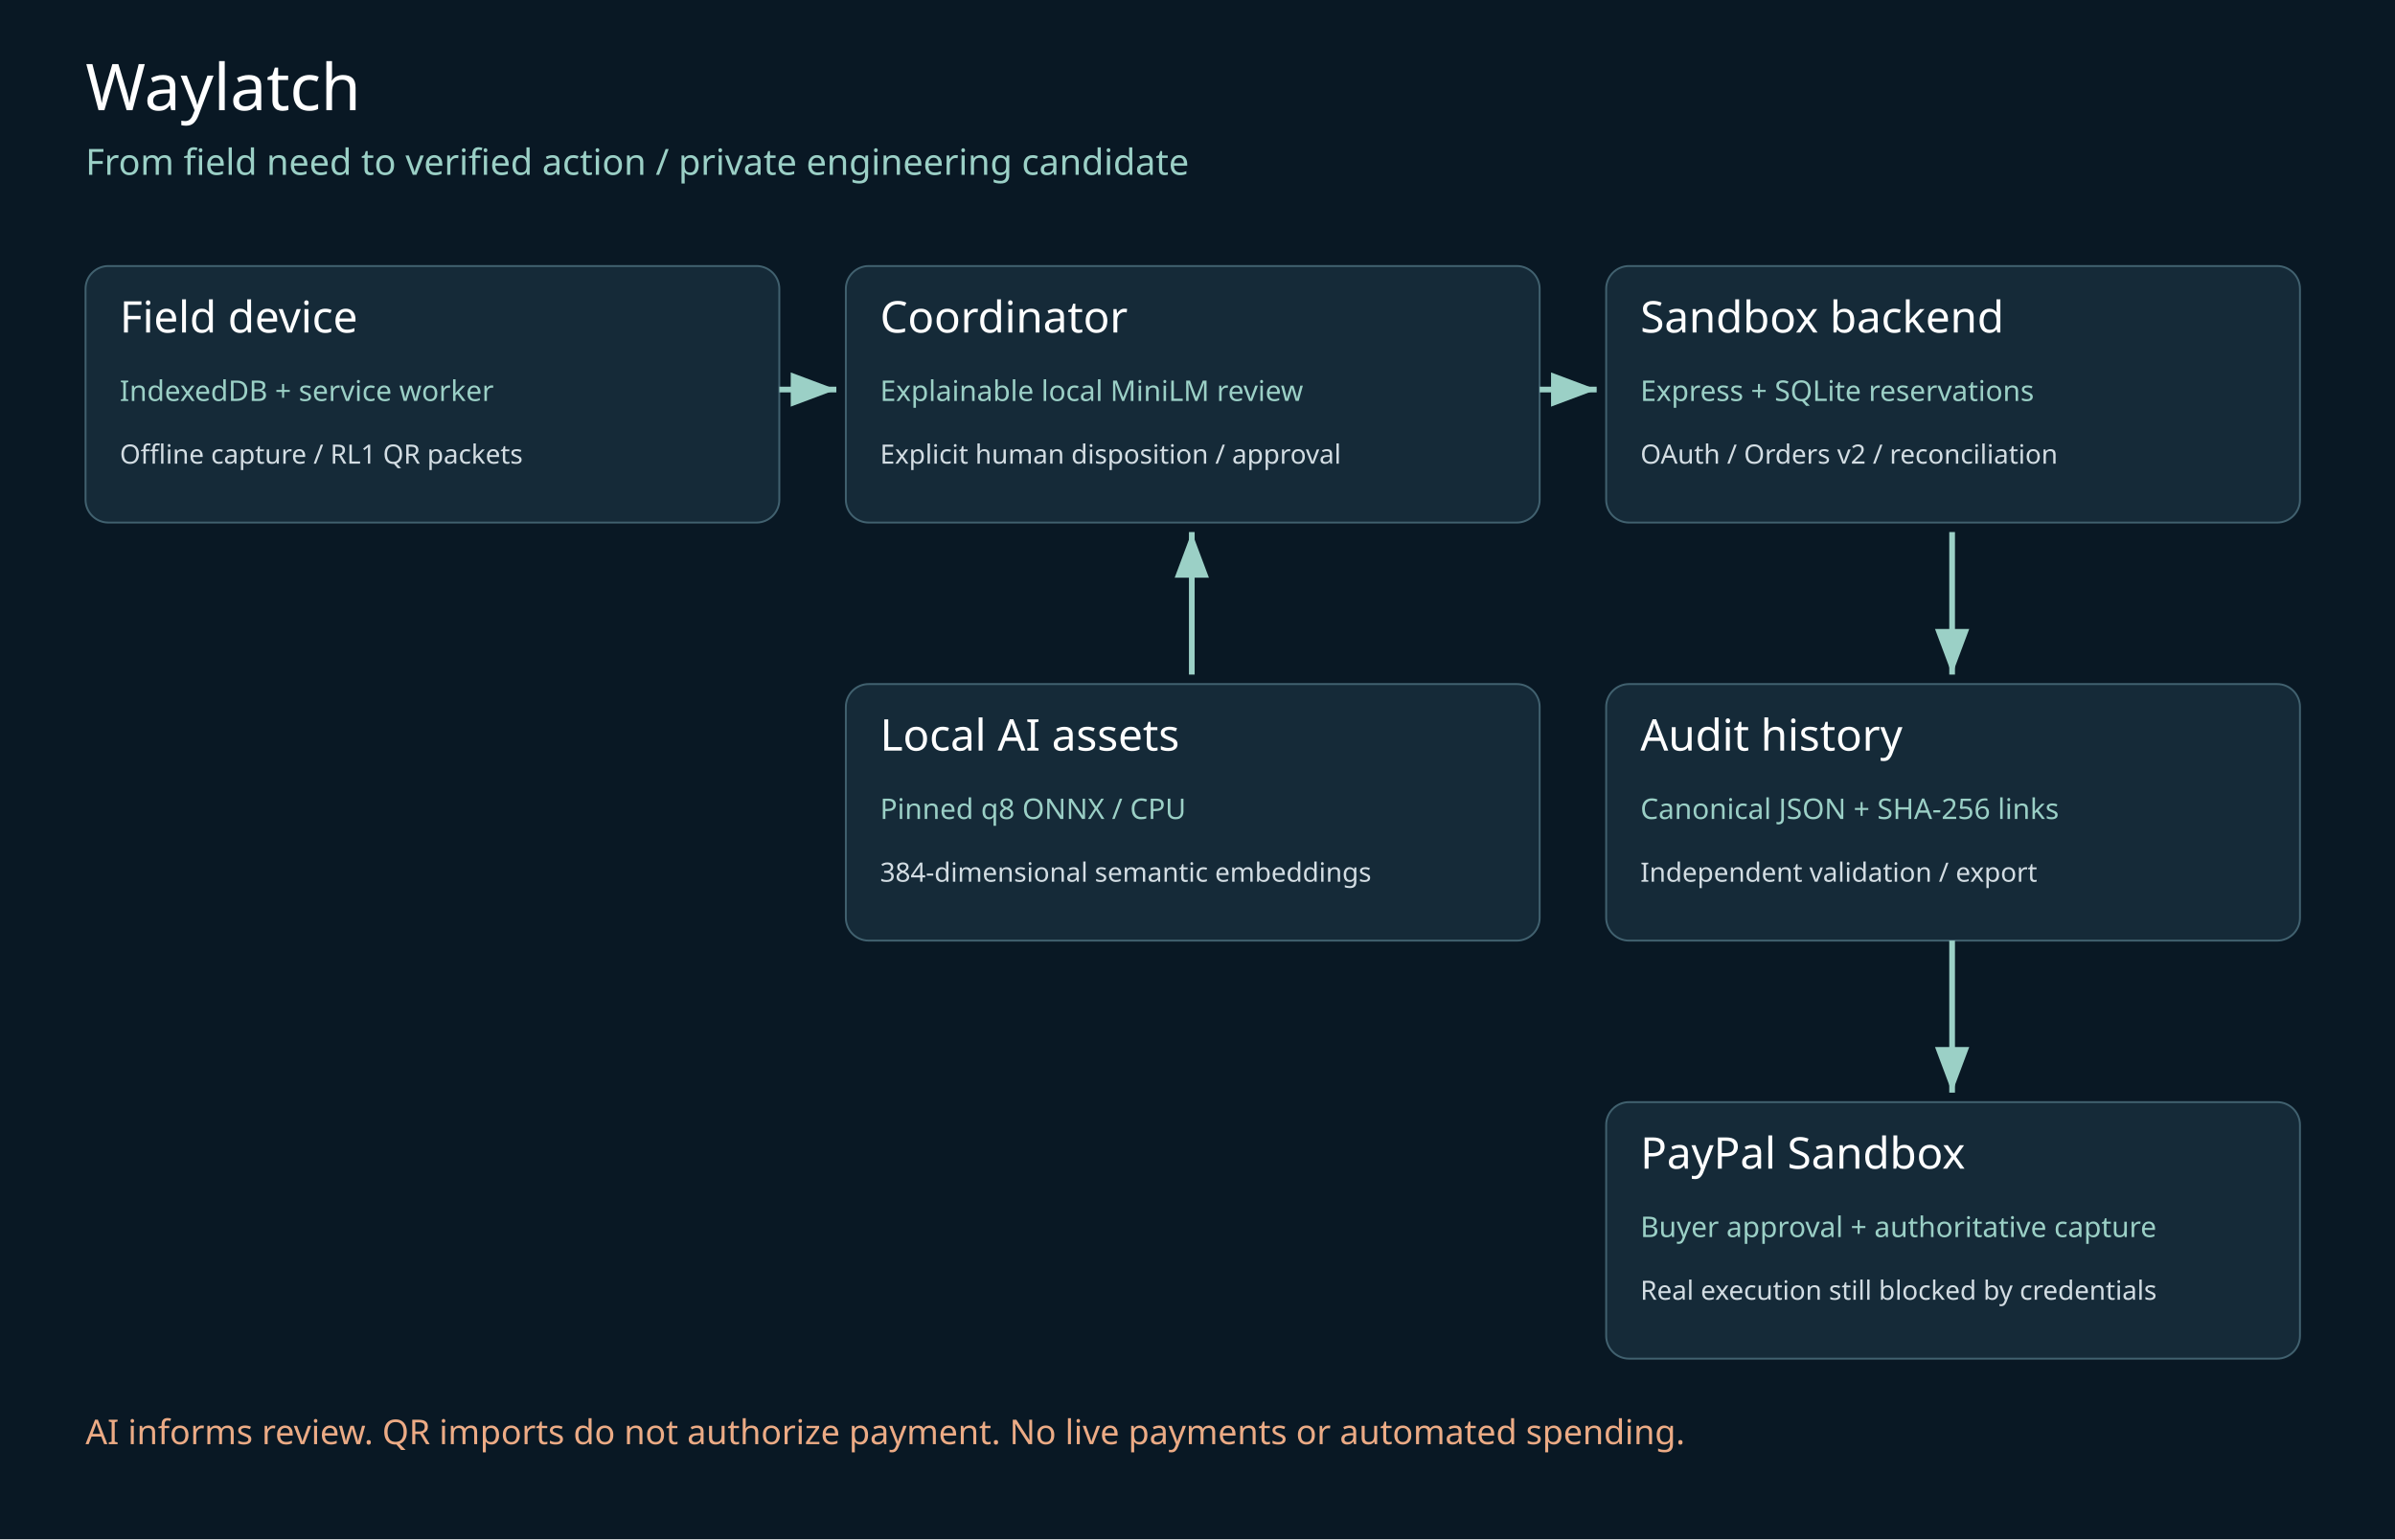
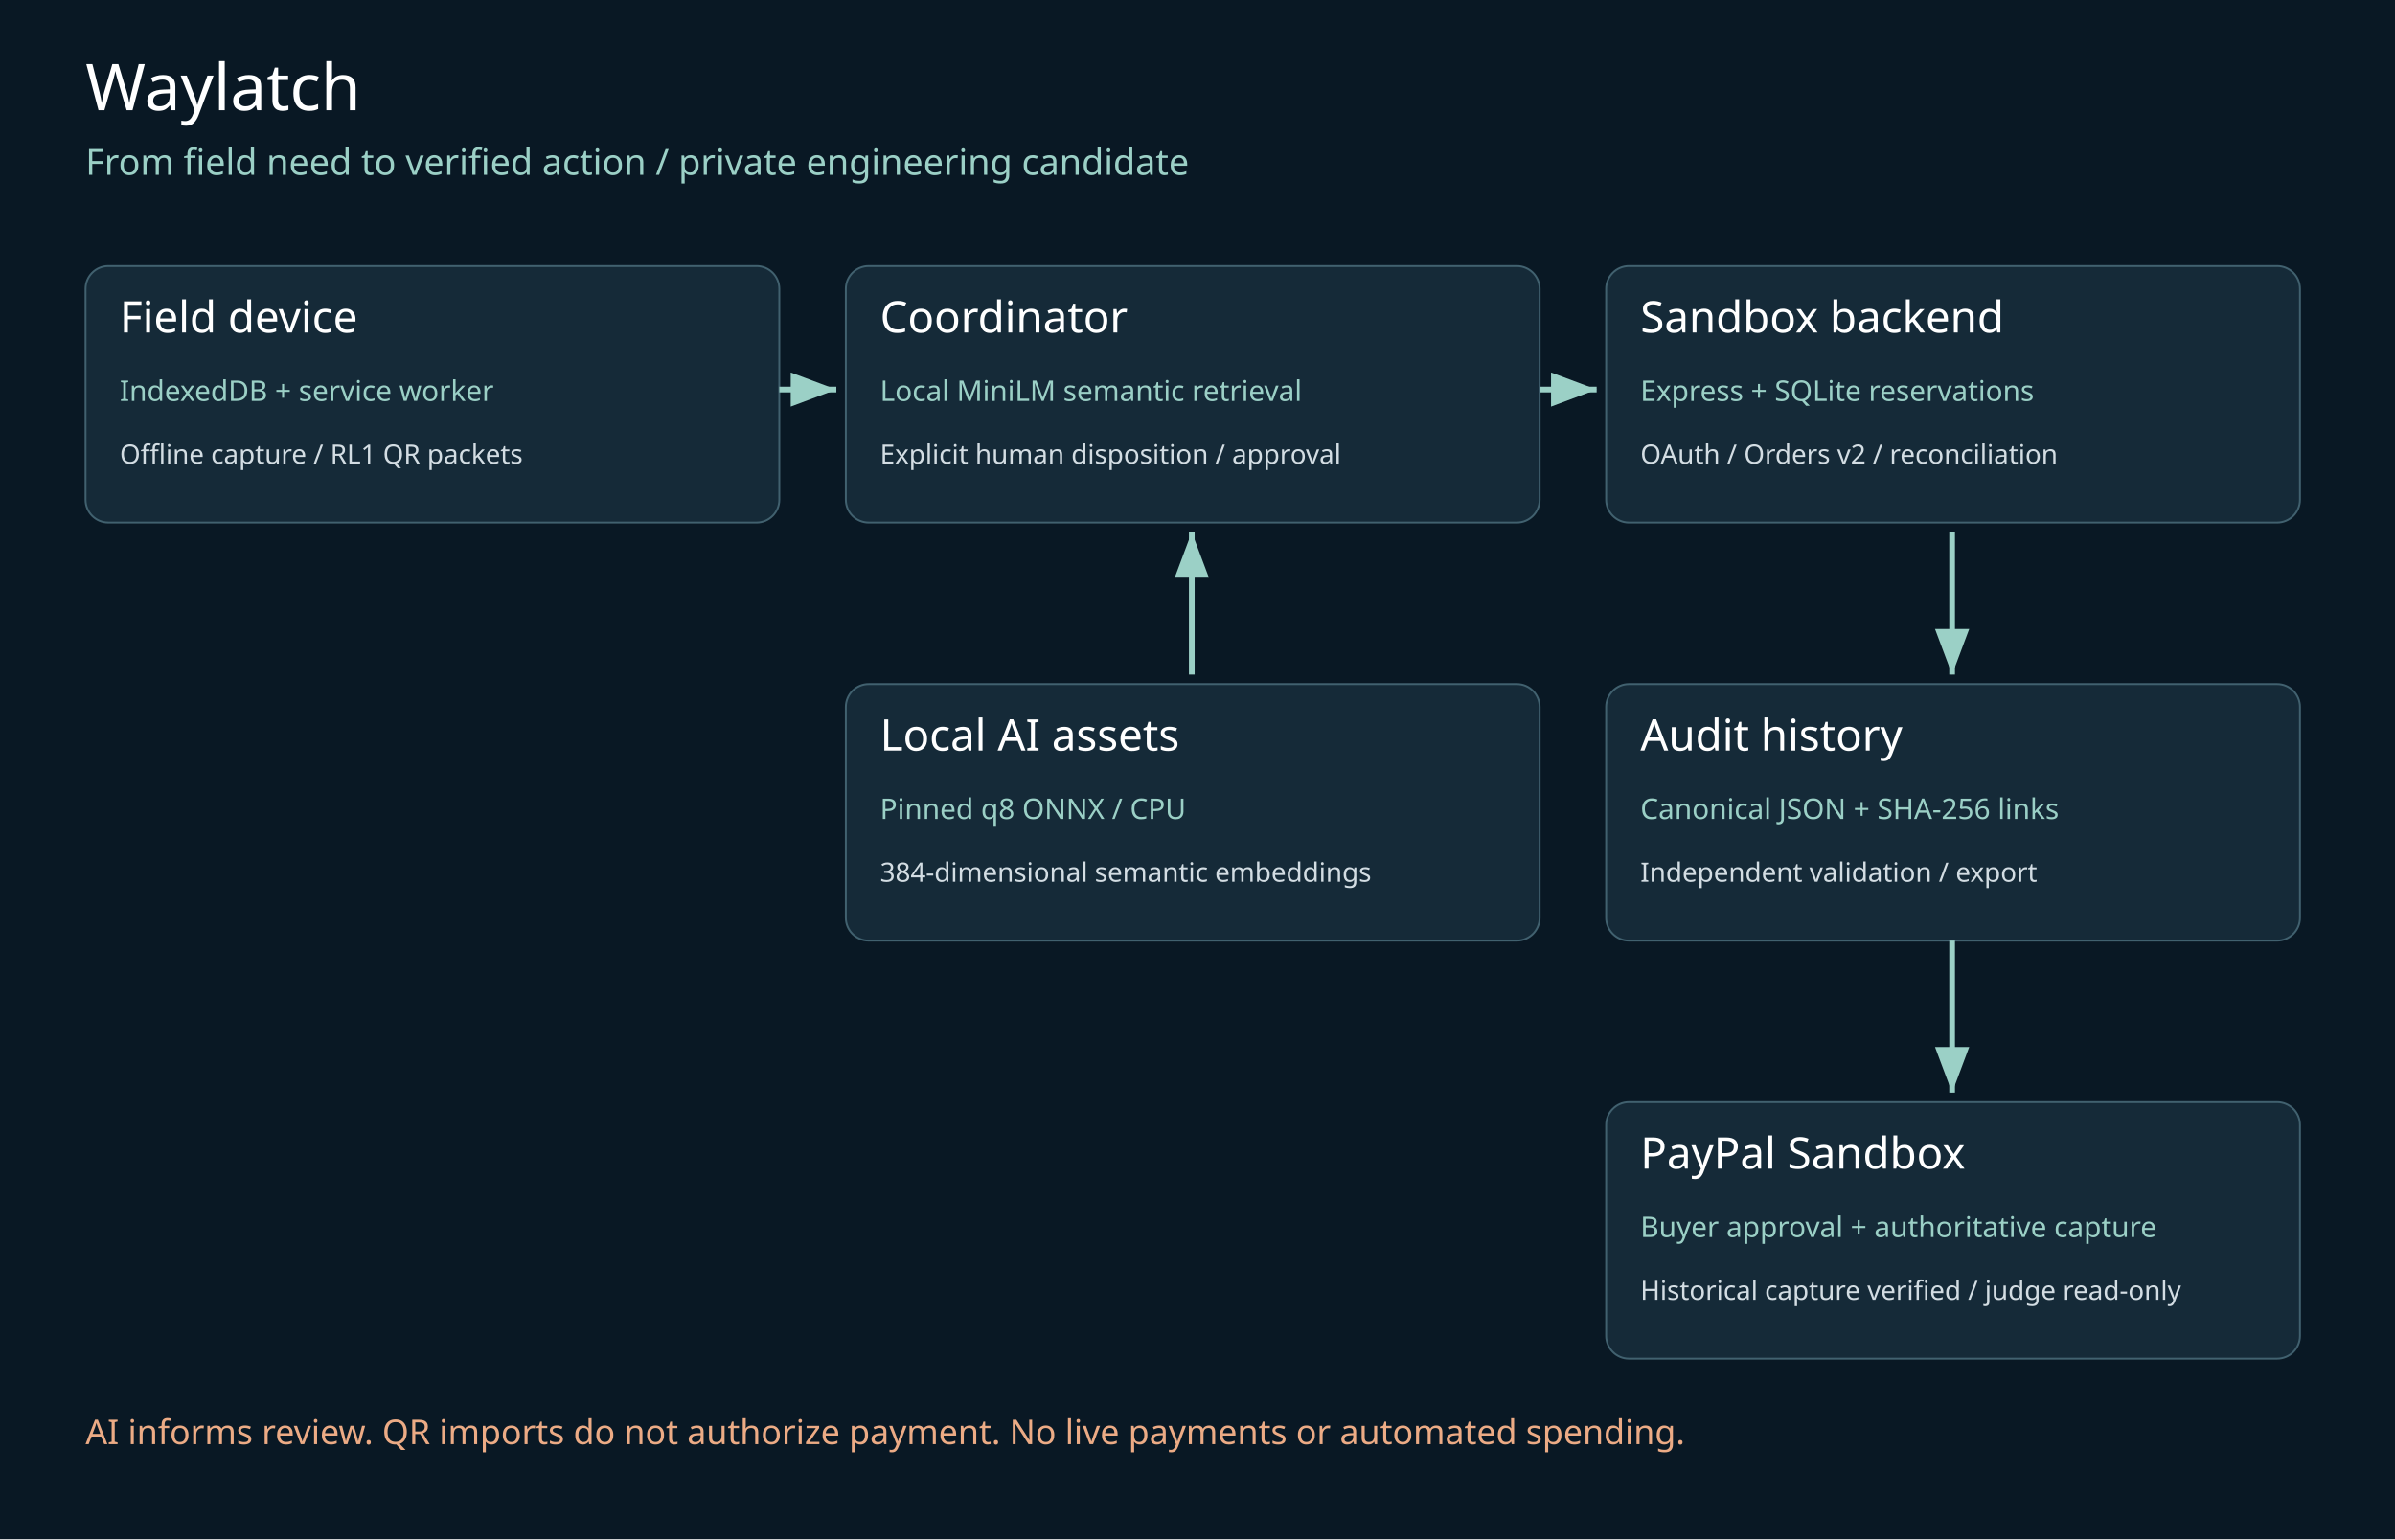
<svg xmlns="http://www.w3.org/2000/svg" width="1260" height="810" viewBox="0 0 1260 810" role="img" aria-labelledby="title desc">
  <rect width="1260" height="810" fill="#091824" />
  <defs>
    <marker id="arrow" markerWidth="10" markerHeight="10" refX="8" refY="3" orient="auto">
      <path d="M0,0 L8,3 L0,6" fill="#9bd0c6" />
    </marker>
  </defs>
  <g font-family="system-ui,sans-serif">
    <text x="45" y="58" fill="#ffffff" font-size="34">Waylatch</text>
    <text x="45" y="92" fill="#9bd0c6" font-size="19">From field need to verified action / private engineering candidate</text>
    <rect x="45" y="140" width="365" height="135" rx="12" fill="#152a38" stroke="#41616f" />
    <text x="63" y="175" fill="#fff" font-size="23">Field device</text>
    <text x="63" y="211" fill="#9bd0c6" font-size="15">IndexedDB + service worker</text>
    <text x="63" y="244" fill="#d3dde3" font-size="14">Offline capture / RL1 QR packets</text>
    <rect x="445" y="140" width="365" height="135" rx="12" fill="#152a38" stroke="#41616f" />
    <text x="463" y="175" fill="#fff" font-size="23">Coordinator</text>
-     <text x="463" y="211" fill="#9bd0c6" font-size="15">Explainable local MiniLM review</text>
+     <text x="463" y="211" fill="#9bd0c6" font-size="15">Local MiniLM semantic retrieval</text>
    <text x="463" y="244" fill="#d3dde3" font-size="14">Explicit human disposition / approval</text>
    <rect x="845" y="140" width="365" height="135" rx="12" fill="#152a38" stroke="#41616f" />
    <text x="863" y="175" fill="#fff" font-size="23">Sandbox backend</text>
    <text x="863" y="211" fill="#9bd0c6" font-size="15">Express + SQLite reservations</text>
    <text x="863" y="244" fill="#d3dde3" font-size="14">OAuth / Orders v2 / reconciliation</text>
    <rect x="445" y="360" width="365" height="135" rx="12" fill="#152a38" stroke="#41616f" />
    <text x="463" y="395" fill="#fff" font-size="23">Local AI assets</text>
    <text x="463" y="431" fill="#9bd0c6" font-size="15">Pinned q8 ONNX / CPU</text>
    <text x="463" y="464" fill="#d3dde3" font-size="14">384-dimensional semantic embeddings</text>
    <rect x="845" y="360" width="365" height="135" rx="12" fill="#152a38" stroke="#41616f" />
    <text x="863" y="395" fill="#fff" font-size="23">Audit history</text>
    <text x="863" y="431" fill="#9bd0c6" font-size="15">Canonical JSON + SHA-256 links</text>
    <text x="863" y="464" fill="#d3dde3" font-size="14">Independent validation / export</text>
    <rect x="845" y="580" width="365" height="135" rx="12" fill="#152a38" stroke="#41616f" />
    <text x="863" y="615" fill="#fff" font-size="23">PayPal Sandbox</text>
    <text x="863" y="651" fill="#9bd0c6" font-size="15">Buyer approval + authoritative capture</text>
-     <text x="863" y="684" fill="#d3dde3" font-size="14">Real execution still blocked by credentials</text>
+     <text x="863" y="684" fill="#d3dde3" font-size="14">Historical capture verified / judge read-only</text>
    <path d="M410 205 L440 205" stroke="#9bd0c6" stroke-width="3" marker-end="url(#arrow)" />
    <path d="M810 205 L840 205" stroke="#9bd0c6" stroke-width="3" marker-end="url(#arrow)" />
    <path d="M627 355 L627 280" stroke="#9bd0c6" stroke-width="3" marker-end="url(#arrow)" />
    <path d="M1027 280 L1027 355" stroke="#9bd0c6" stroke-width="3" marker-end="url(#arrow)" />
    <path d="M1027 495 L1027 575" stroke="#9bd0c6" stroke-width="3" marker-end="url(#arrow)" />
    <text x="45" y="760" fill="#ecab85" font-size="18">AI informs review. QR imports do not authorize payment. No live payments or automated spending.</text>
  </g>
</svg>
